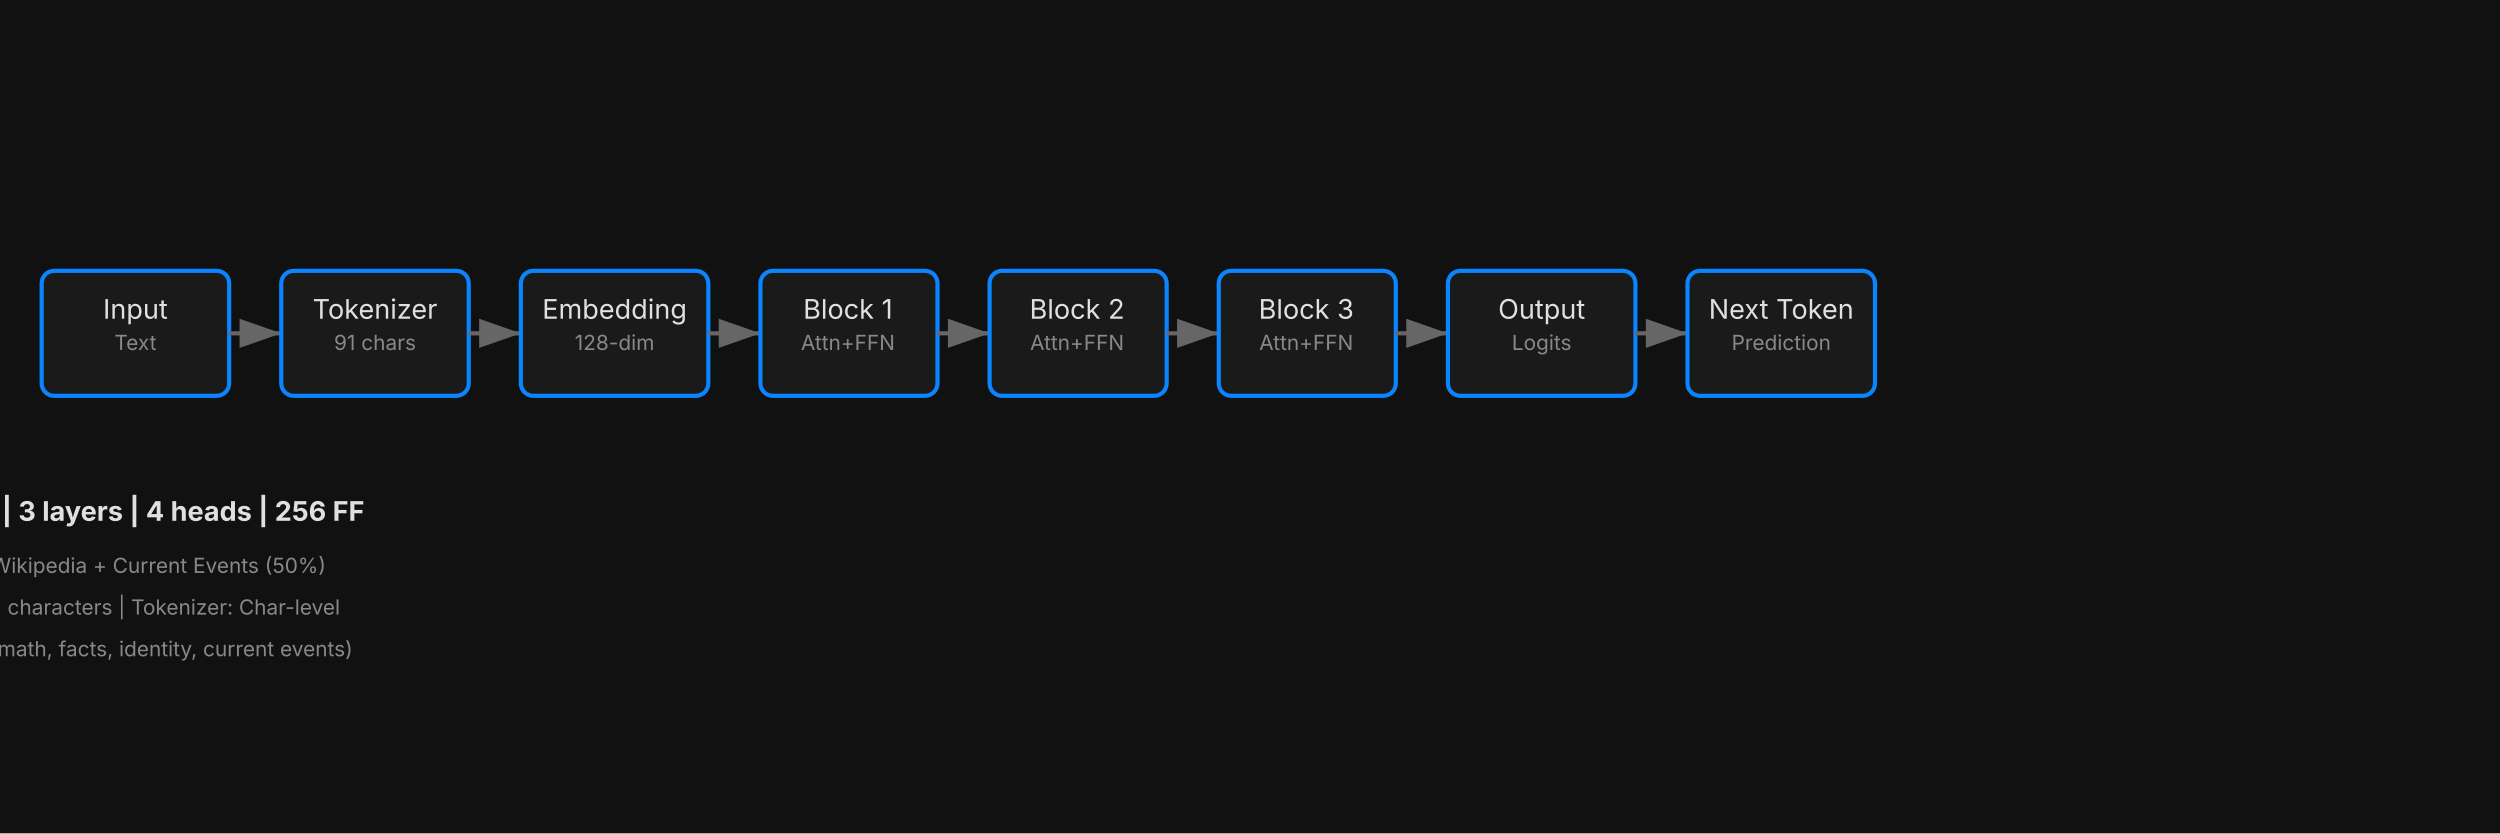
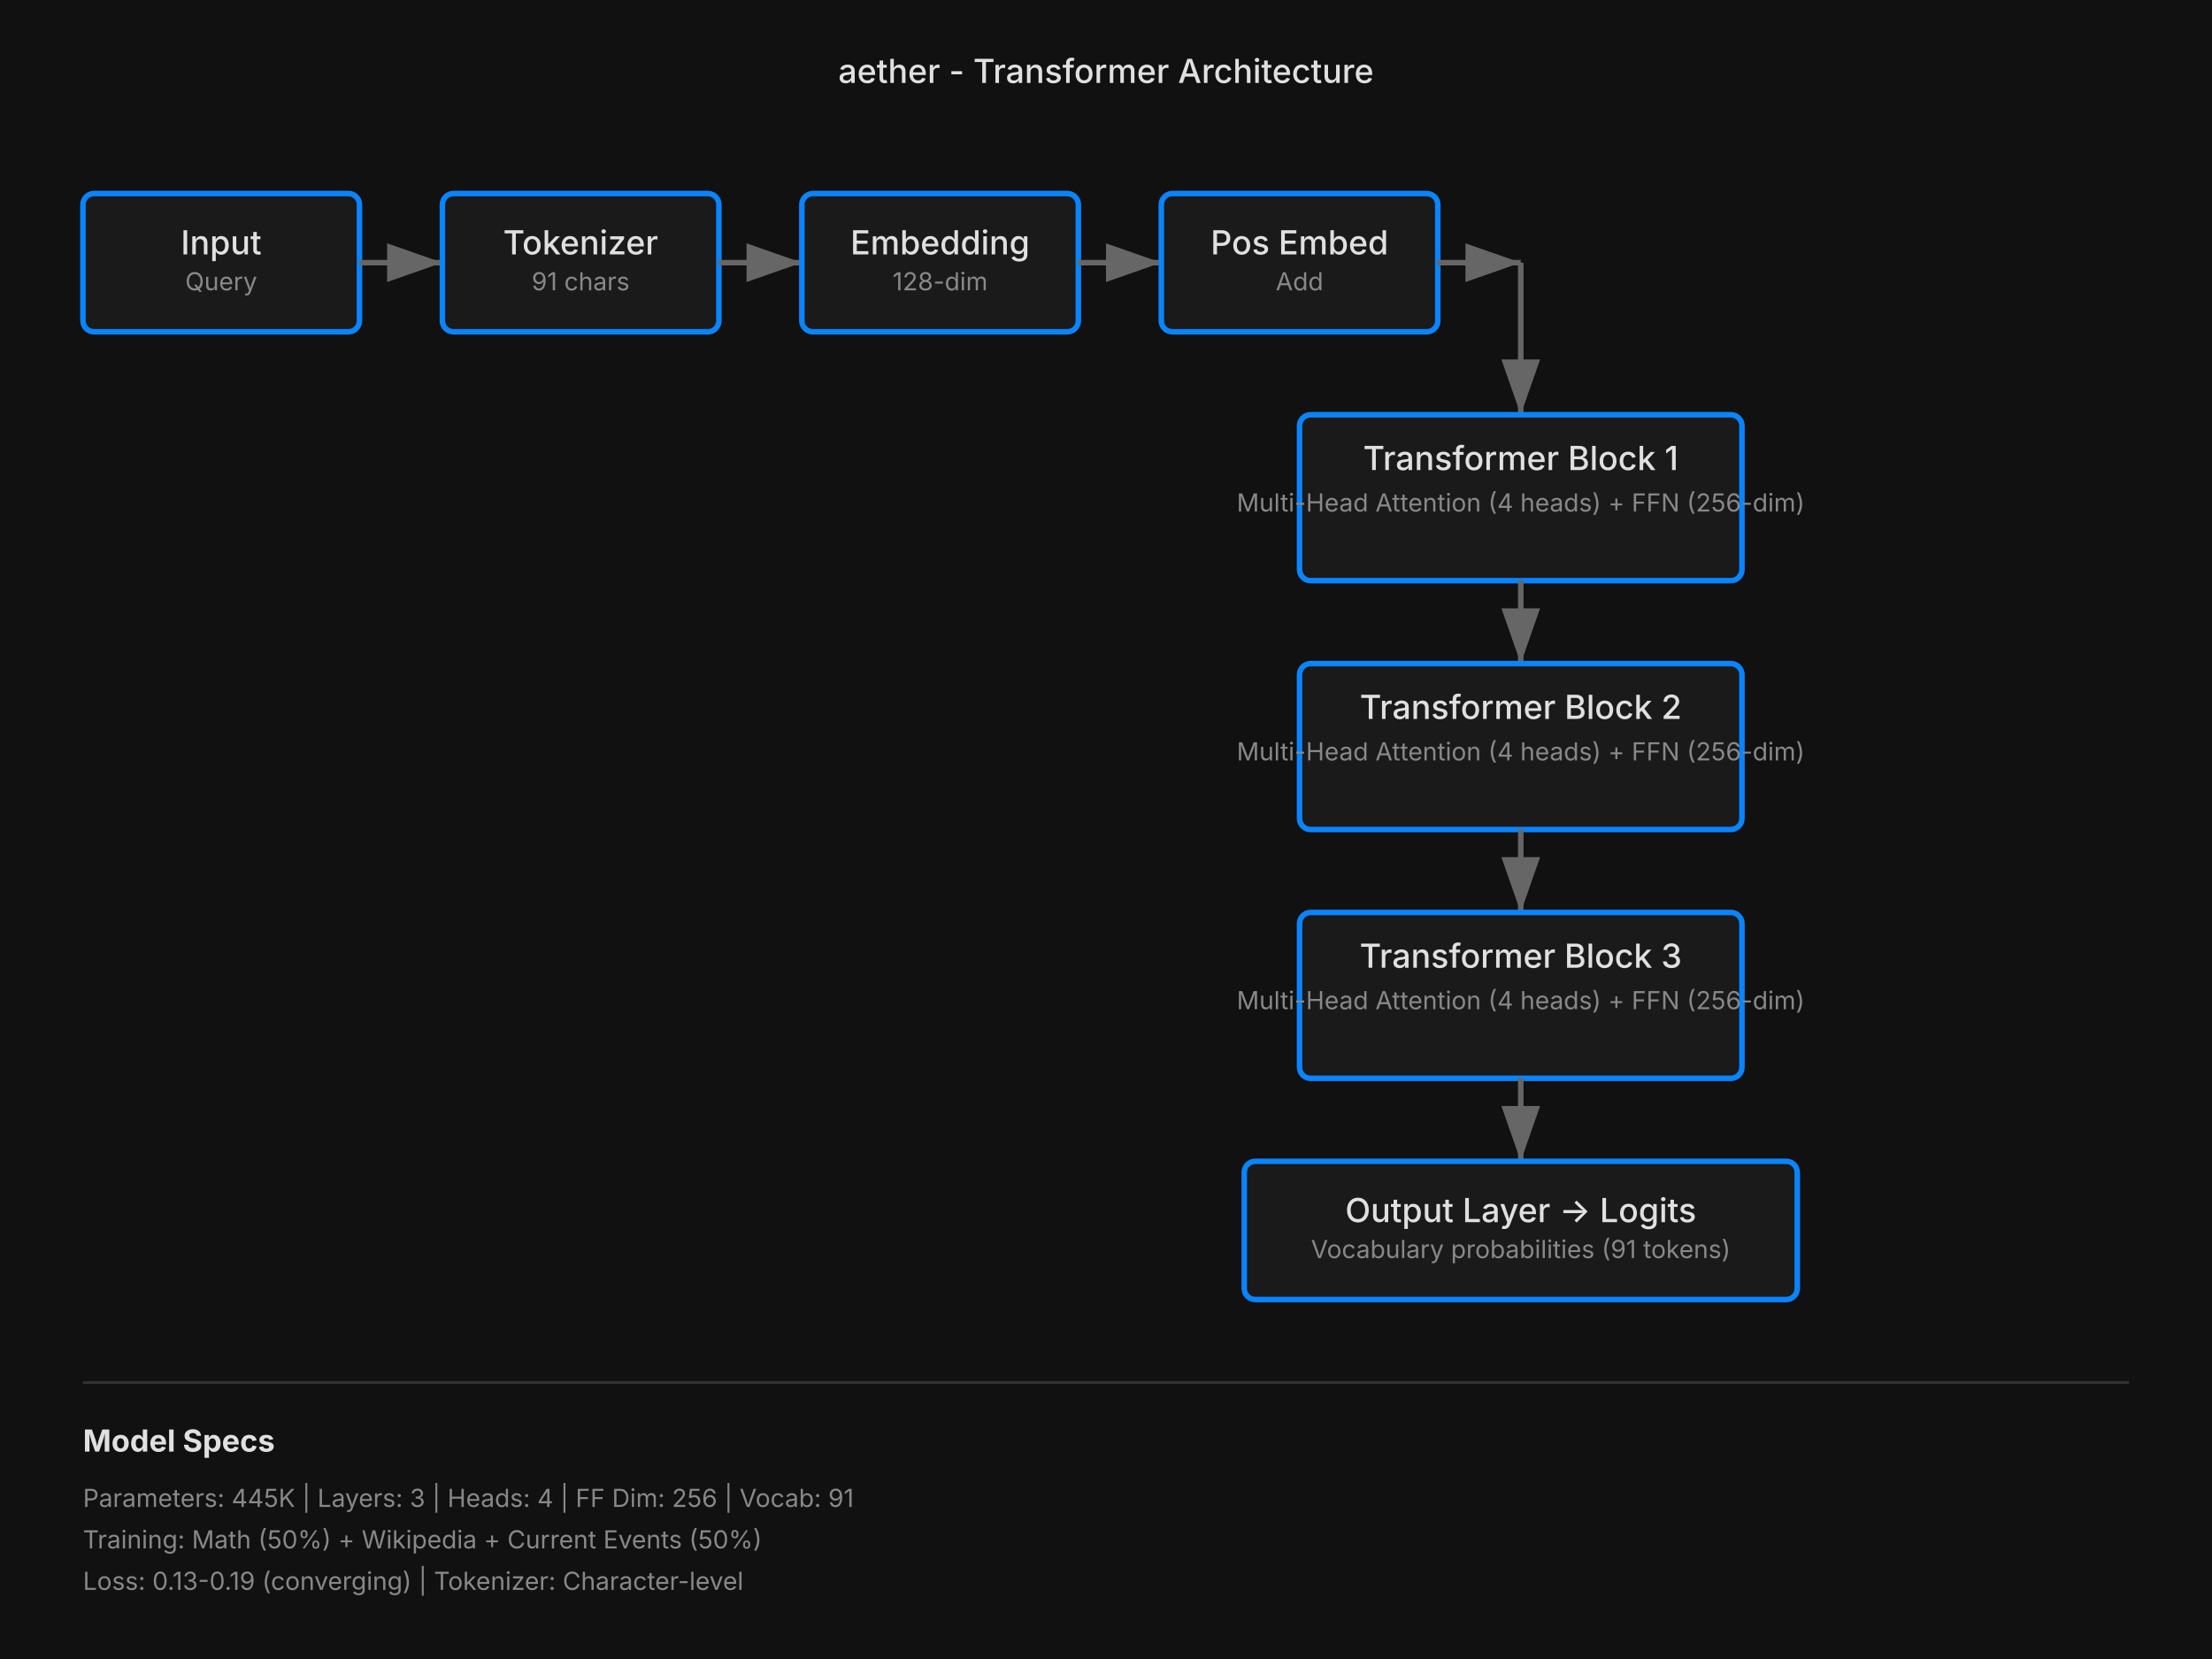
- <svg xmlns="http://www.w3.org/2000/svg" viewBox="0 0 1200 400" preserveAspectRatio="xMidYMid meet" font-family="-apple-system, system-ui, sans-serif">
+ <svg xmlns="http://www.w3.org/2000/svg" viewBox="0 0 800 600" preserveAspectRatio="xMidYMid meet" font-family="-apple-system, system-ui, sans-serif">
  <defs>
    <style>
      .box { fill: #1a1a1a; stroke: #0a84ff; stroke-width: 2; }
-       .label { fill: #e0e0e0; font-size: 13px; text-anchor: middle; }
-       .sub { fill: #888; font-size: 10px; text-anchor: middle; }
+       .label { fill: #e0e0e0; font-size: 12px; text-anchor: middle; font-weight: 500; }
+       .sub { fill: #888; font-size: 9px; text-anchor: middle; }
      .arrow { stroke: #666; stroke-width: 2; fill: none; marker-end: url(#arrowhead); }
-       @media (max-width: 600px) {
-         .label { font-size: 11px; }
-         .sub { font-size: 8px; }
-       }
+       .specs { fill: #e0e0e0; font-size: 11px; }
+       .specs-sub { fill: #888; font-size: 9px; }
    </style>
    <marker id="arrowhead" markerWidth="10" markerHeight="7" refX="10" refY="3.5" orient="auto">
      <polygon points="0 0, 10 3.5, 0 7" fill="#666" />
    </marker>
  </defs>
-   <rect width="1200" height="400" fill="#111" />
-   <rect x="20" y="130" width="90" height="60" rx="6" class="box" />
-   <text x="65" y="153" class="label">Input</text>
-   <text x="65" y="168" class="sub">Text</text>
-   <line x1="110" y1="160" x2="135" y2="160" class="arrow" />
-   <rect x="135" y="130" width="90" height="60" rx="6" class="box" />
-   <text x="180" y="153" class="label">Tokenizer</text>
-   <text x="180" y="168" class="sub">91 chars</text>
-   <line x1="225" y1="160" x2="250" y2="160" class="arrow" />
-   <rect x="250" y="130" width="90" height="60" rx="6" class="box" />
-   <text x="295" y="153" class="label">Embedding</text>
-   <text x="295" y="168" class="sub">128-dim</text>
-   <line x1="340" y1="160" x2="365" y2="160" class="arrow" />
-   <rect x="365" y="130" width="85" height="60" rx="6" class="box" />
-   <text x="407" y="153" class="label">Block 1</text>
-   <text x="407" y="168" class="sub">Attn+FFN</text>
-   <line x1="450" y1="160" x2="475" y2="160" class="arrow" />
-   <rect x="475" y="130" width="85" height="60" rx="6" class="box" />
-   <text x="517" y="153" class="label">Block 2</text>
-   <text x="517" y="168" class="sub">Attn+FFN</text>
-   <line x1="560" y1="160" x2="585" y2="160" class="arrow" />
-   <rect x="585" y="130" width="85" height="60" rx="6" class="box" />
-   <text x="627" y="153" class="label">Block 3</text>
-   <text x="627" y="168" class="sub">Attn+FFN</text>
-   <line x1="670" y1="160" x2="695" y2="160" class="arrow" />
-   <rect x="695" y="130" width="90" height="60" rx="6" class="box" />
-   <text x="740" y="153" class="label">Output</text>
-   <text x="740" y="168" class="sub">Logits</text>
-   <line x1="785" y1="160" x2="810" y2="160" class="arrow" />
-   <rect x="810" y="130" width="90" height="60" rx="6" class="box" />
-   <text x="855" y="153" class="label">Next Token</text>
-   <text x="855" y="168" class="sub">Prediction</text>
-   <text x="20" y="250" class="label" text-anchor="start" font-size="13" font-weight="bold" fill="#0a84ff">Model: 445K params | 3 layers | 4 heads | 256 FF</text>
-   <text x="20" y="275" class="sub" text-anchor="start" font-size="11" fill="#888">Training: Math (50%) + Wikipedia + Current Events (50%)</text>
-   <text x="20" y="295" class="sub" text-anchor="start" font-size="11" fill="#888">Loss: 0.13-0.19 | Vocab: 91 characters | Tokenizer: Char-level</text>
-   <text x="20" y="315" class="sub" text-anchor="start" font-size="11" fill="#888">Evaluation: Q&amp;A accuracy (math, facts, identity, current events)</text>
+   <rect width="800" height="600" fill="#111" />
+   <text x="400" y="30" class="label" font-size="16" text-anchor="middle" fill="#0a84ff" font-weight="bold">aether - Transformer Architecture</text>
+   <rect x="30" y="70" width="100" height="50" rx="4" class="box" />
+   <text x="80" y="92" class="label">Input</text>
+   <text x="80" y="105" class="sub">Query</text>
+   <line x1="130" y1="95" x2="160" y2="95" class="arrow" />
+   <rect x="160" y="70" width="100" height="50" rx="4" class="box" />
+   <text x="210" y="92" class="label">Tokenizer</text>
+   <text x="210" y="105" class="sub">91 chars</text>
+   <line x1="260" y1="95" x2="290" y2="95" class="arrow" />
+   <rect x="290" y="70" width="100" height="50" rx="4" class="box" />
+   <text x="340" y="92" class="label">Embedding</text>
+   <text x="340" y="105" class="sub">128-dim</text>
+   <line x1="390" y1="95" x2="420" y2="95" class="arrow" />
+   <rect x="420" y="70" width="100" height="50" rx="4" class="box" />
+   <text x="470" y="92" class="label">Pos Embed</text>
+   <text x="470" y="105" class="sub">Add</text>
+   <line x1="520" y1="95" x2="550" y2="95" class="arrow" />
+   <line x1="550" y1="95" x2="550" y2="150" class="arrow" />
+   <rect x="470" y="150" width="160" height="60" rx="4" class="box" />
+   <text x="550" y="170" class="label">Transformer Block 1</text>
+   <text x="550" y="185" class="sub">Multi-Head Attention (4 heads) + FFN (256-dim)</text>
+   <line x1="550" y1="210" x2="550" y2="240" class="arrow" />
+   <rect x="470" y="240" width="160" height="60" rx="4" class="box" />
+   <text x="550" y="260" class="label">Transformer Block 2</text>
+   <text x="550" y="275" class="sub">Multi-Head Attention (4 heads) + FFN (256-dim)</text>
+   <line x1="550" y1="300" x2="550" y2="330" class="arrow" />
+   <rect x="470" y="330" width="160" height="60" rx="4" class="box" />
+   <text x="550" y="350" class="label">Transformer Block 3</text>
+   <text x="550" y="365" class="sub">Multi-Head Attention (4 heads) + FFN (256-dim)</text>
+   <line x1="550" y1="390" x2="550" y2="420" class="arrow" />
+   <rect x="450" y="420" width="200" height="50" rx="4" class="box" />
+   <text x="550" y="442" class="label">Output Layer → Logits</text>
+   <text x="550" y="455" class="sub">Vocabulary probabilities (91 tokens)</text>
+   <line x1="30" y1="500" x2="770" y2="500" stroke="#333" stroke-width="1" />
+   <text x="30" y="525" class="specs" font-weight="bold" fill="#0a84ff">Model Specs</text>
+   <text x="30" y="545" class="specs-sub">Parameters: 445K | Layers: 3 | Heads: 4 | FF Dim: 256 | Vocab: 91</text>
+   <text x="30" y="560" class="specs-sub">Training: Math (50%) + Wikipedia + Current Events (50%)</text>
+   <text x="30" y="575" class="specs-sub">Loss: 0.13-0.19 (converging) | Tokenizer: Character-level</text>
</svg>
